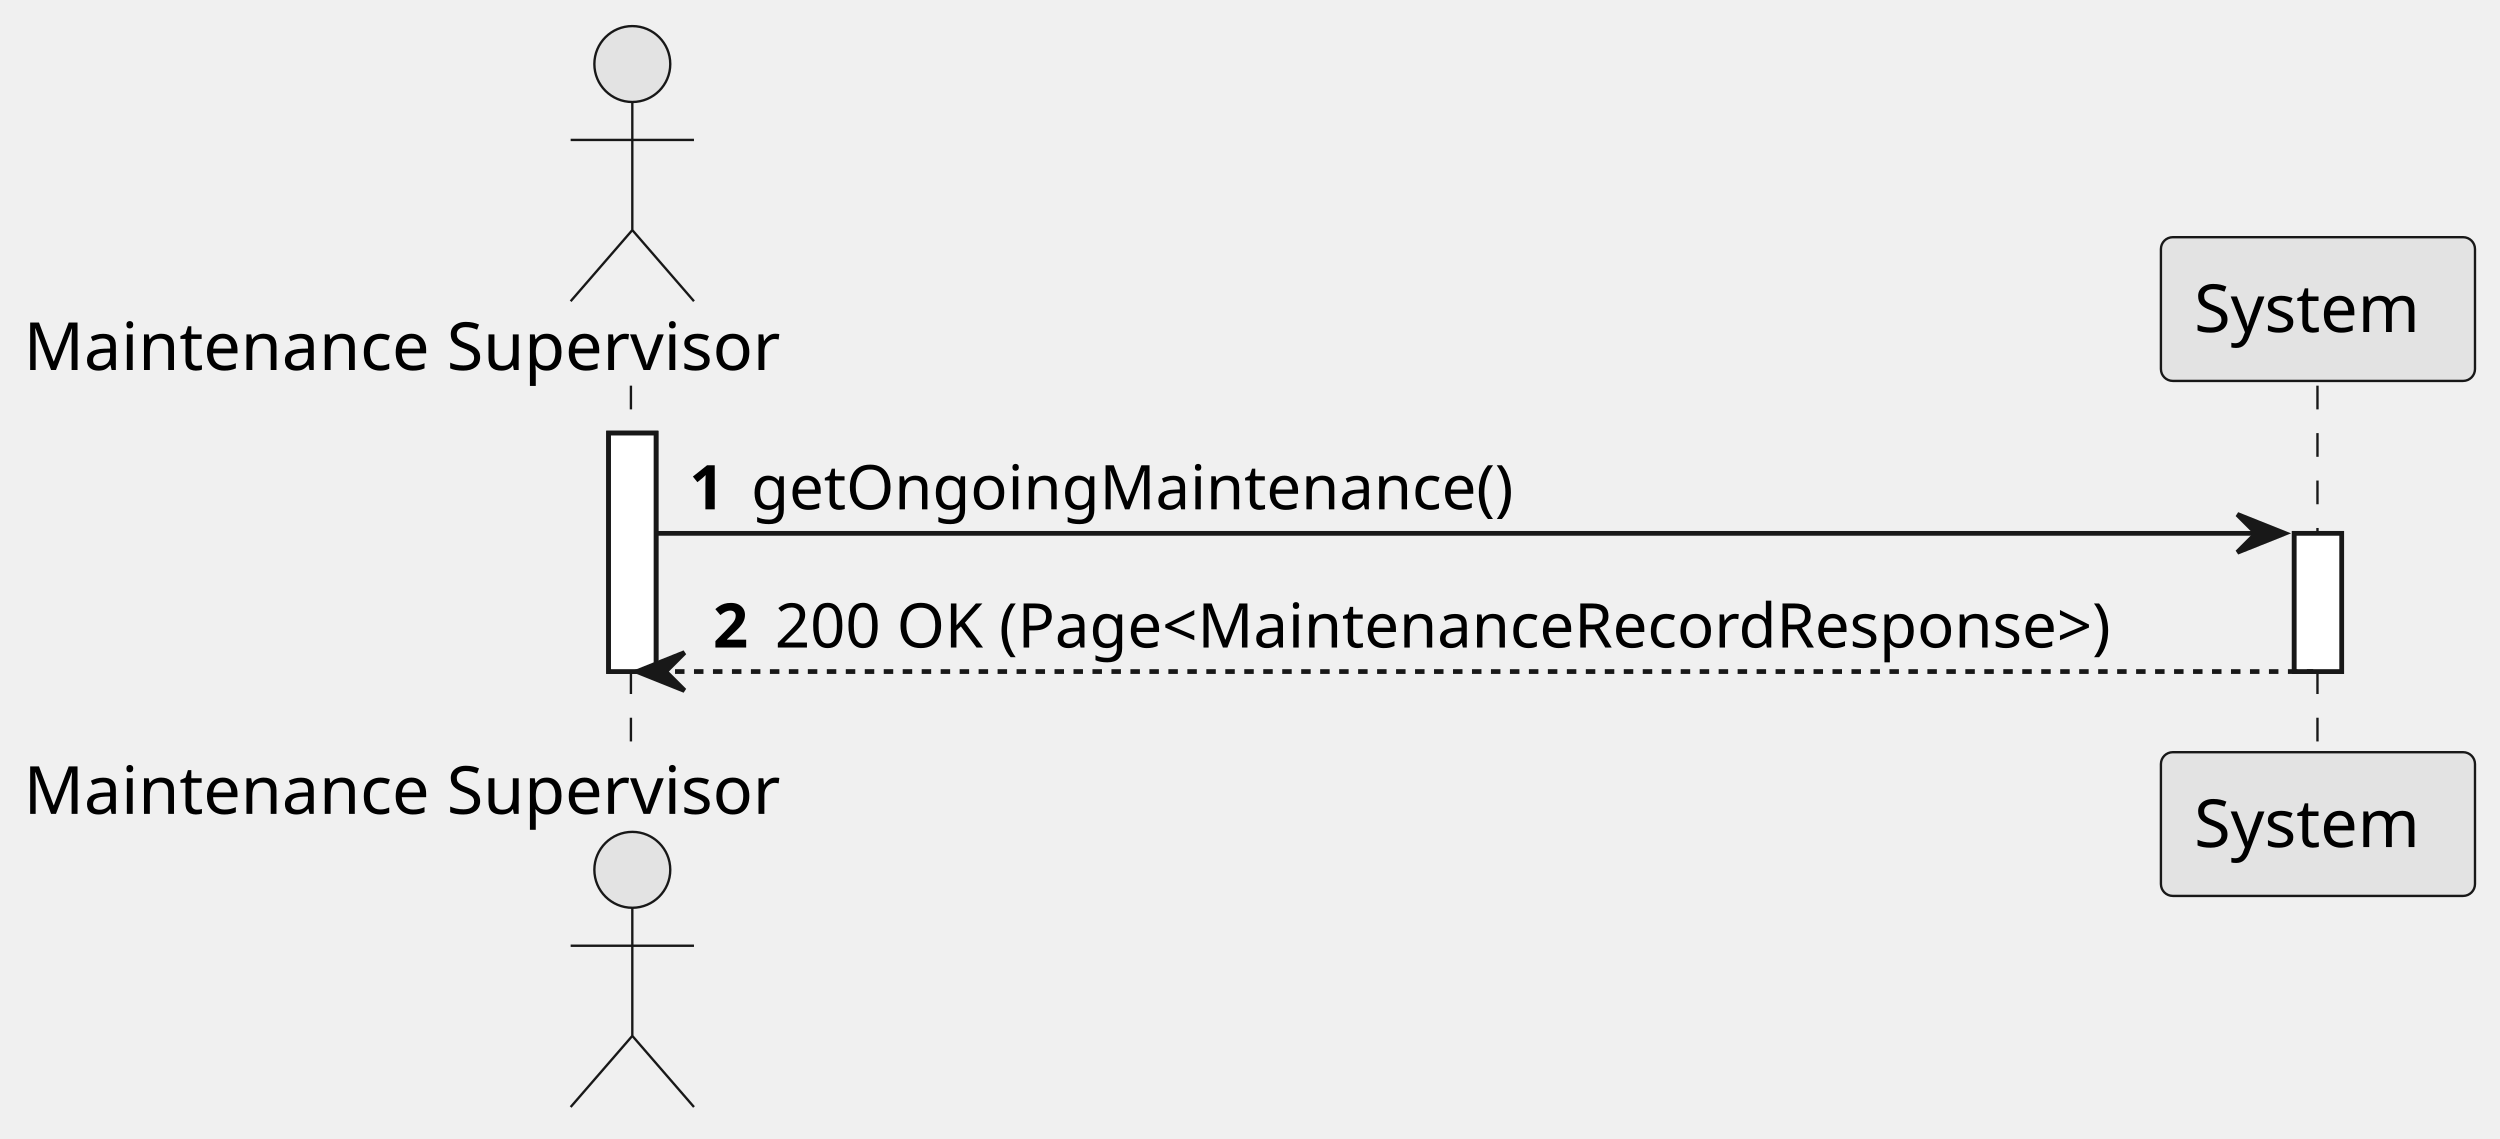
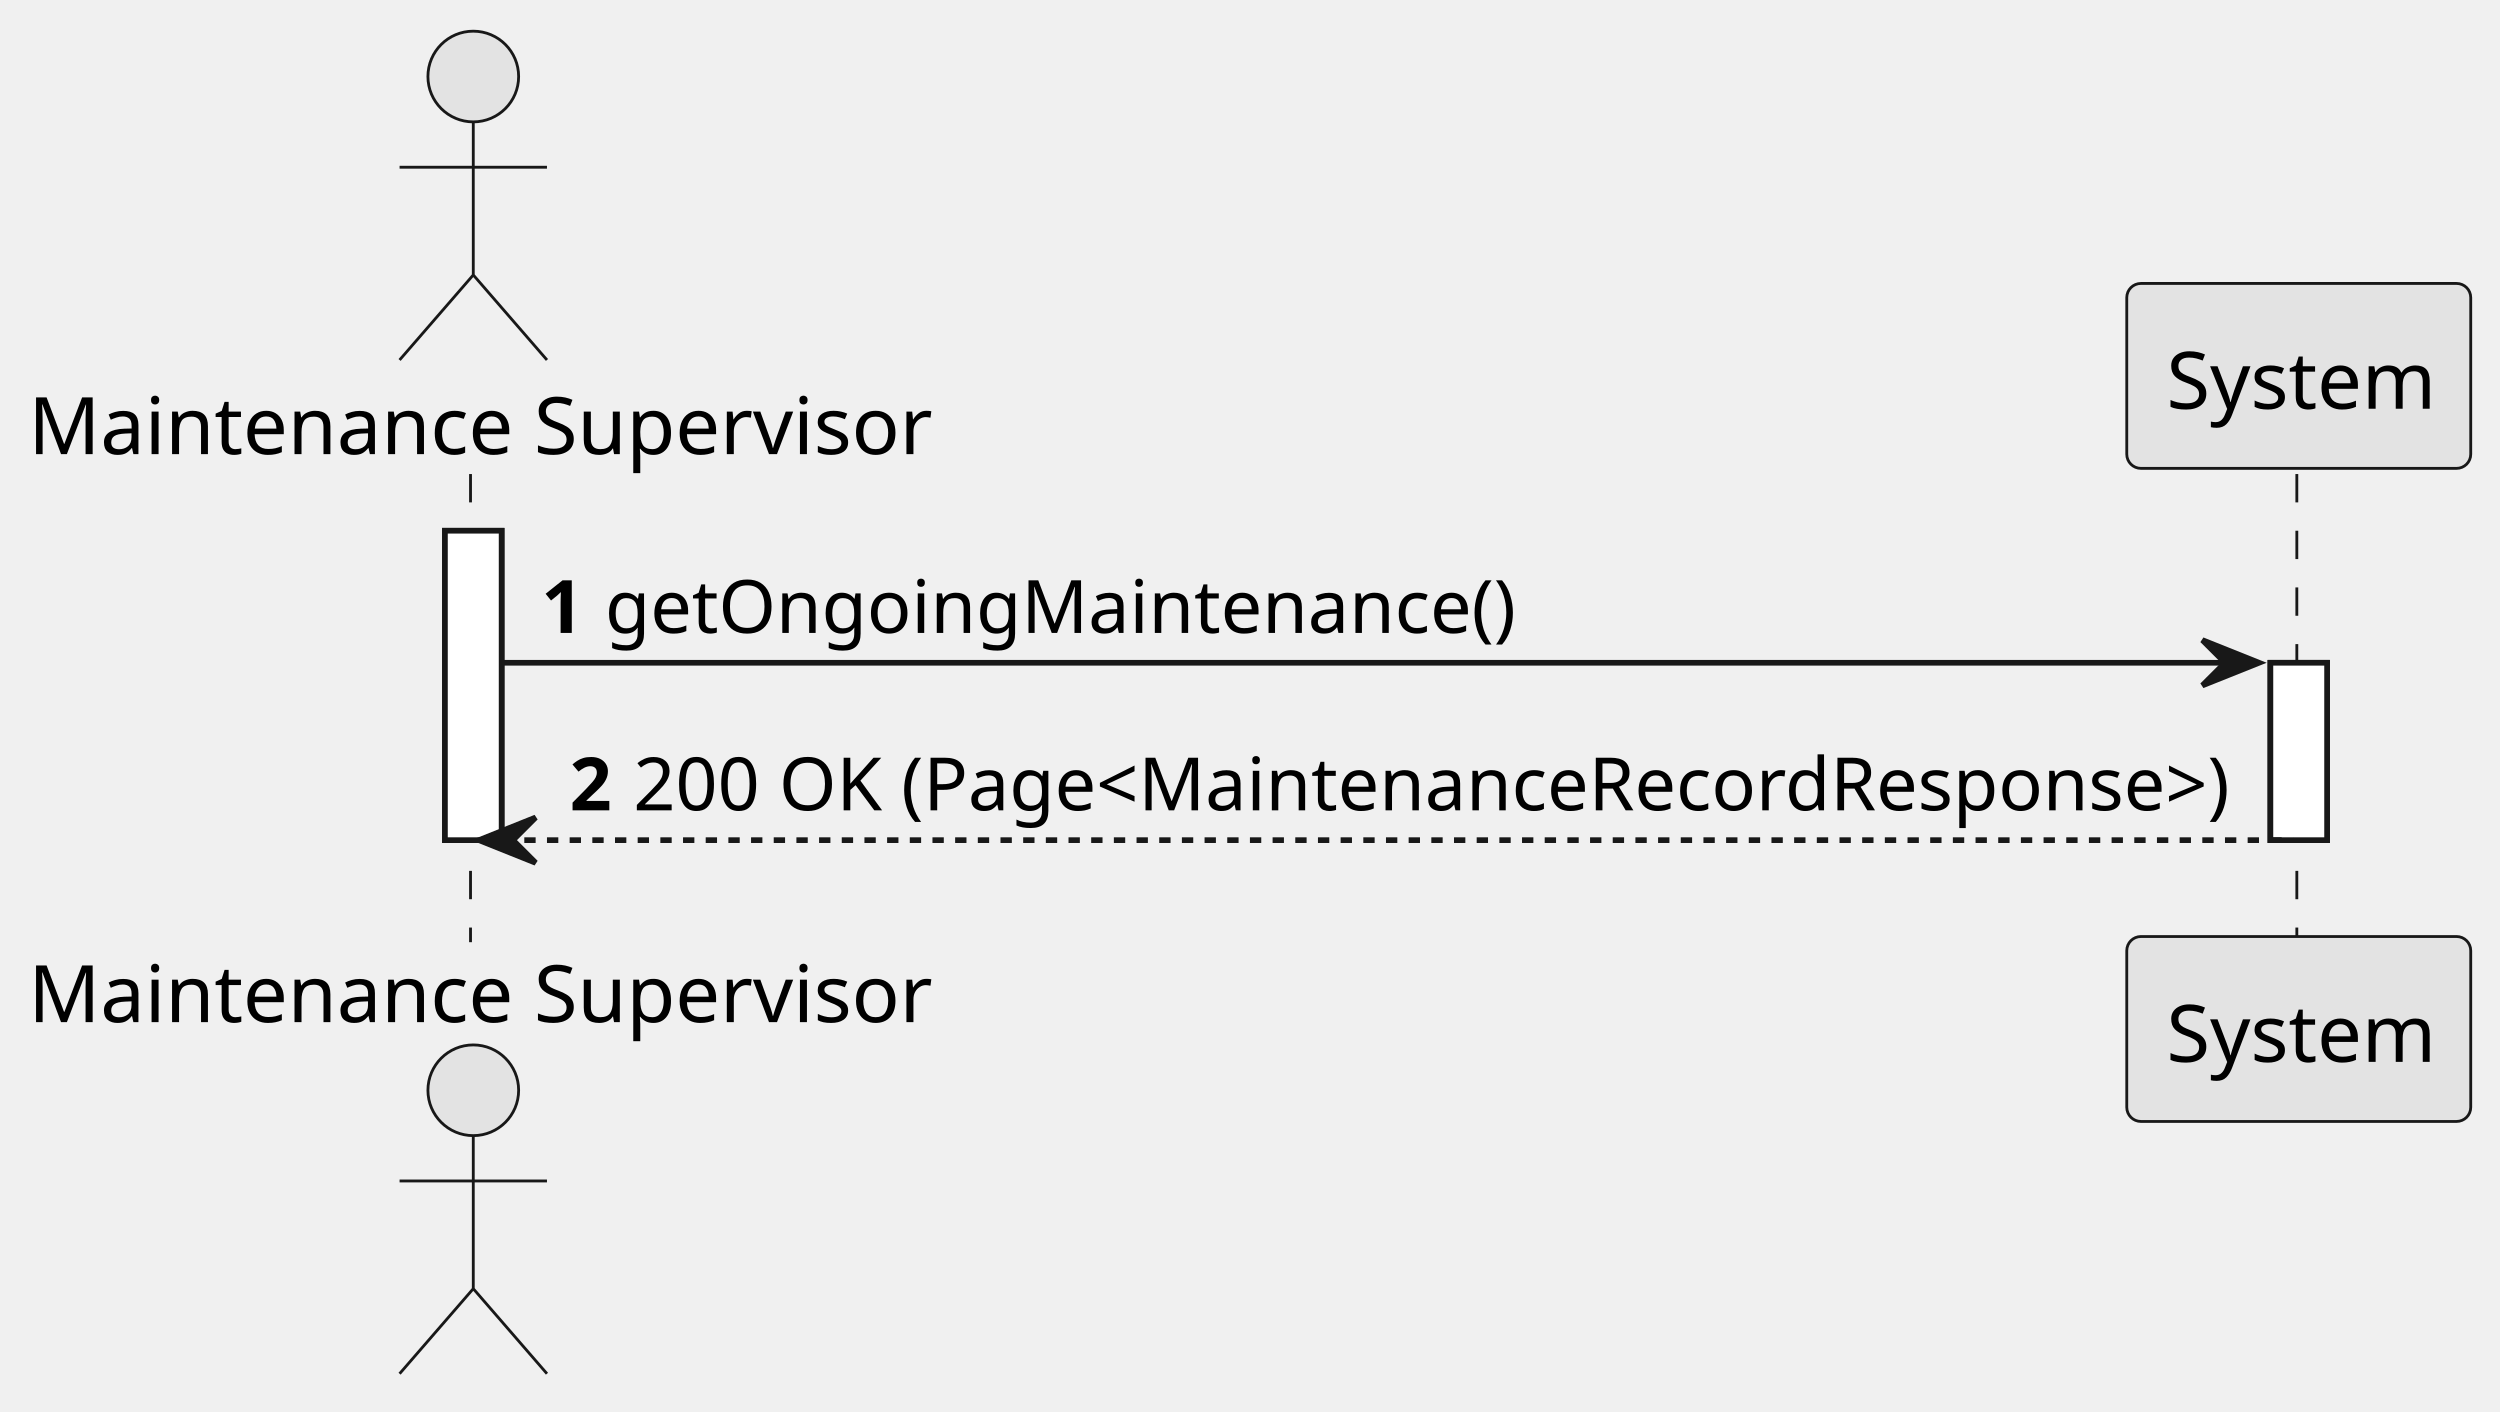
- <svg xmlns="http://www.w3.org/2000/svg" contentStyleType="text/css" data-diagram-type="SEQUENCE" height="240px" preserveAspectRatio="none" style="width:527px;height:240px;background:#FFFFFF;" version="1.1" viewBox="0 0 527 240" width="527px" zoomAndPan="magnify">
+ <svg xmlns="http://www.w3.org/2000/svg" contentStyleType="text/css" data-diagram-type="SEQUENCE" height="249px" preserveAspectRatio="none" style="width:441px;height:249px;background:#FFFFFF;" version="1.1" viewBox="0 0 441 249" width="441px" zoomAndPan="magnify">
  <defs />
  <g>
    <g>
-       <rect fill="#FFFFFF" height="50.266" style="stroke:#181818;stroke-width:1;" width="10" x="128.292" y="91.297" />
+       <rect fill="#FFFFFF" height="54.582" style="stroke:#181818;stroke-width:1;" width="10" x="78.486" y="93.621" />
    </g>
    <g>
-       <rect fill="#FFFFFF" height="29.133" style="stroke:#181818;stroke-width:1;" width="10" x="483.625" y="112.43" />
-     </g>
-     <g class="participant-lifeline" data-entity-uid="part1" data-qualified-name="Actor" id="part1-lifeline">
-       <g>
-         <rect fill="#000000" fill-opacity="0" height="78.266" width="8" x="129.292" y="81.297" />
-         <line style="stroke:#181818;stroke-width:0.5;stroke-dasharray:5,5;" x1="133" x2="133" y1="81.297" y2="159.562" />
-       </g>
-     </g>
-     <g class="participant-lifeline" data-entity-uid="part2" data-qualified-name="Sys" id="part2-lifeline">
-       <g>
-         <rect fill="#000000" fill-opacity="0" height="78.266" width="8" x="484.625" y="81.297" />
-         <line style="stroke:#181818;stroke-width:0.5;stroke-dasharray:5,5;" x1="488.522" x2="488.522" y1="81.297" y2="159.562" />
-       </g>
-     </g>
-     <g class="participant participant-head" data-entity-uid="part1" data-qualified-name="Actor" id="part1-head">
-       <text fill="#000000" font-family="sans-serif" font-size="14" lengthAdjust="spacing" textLength="250.585" x="5" y="77.995">Maintenance Supervisor</text>
-       <ellipse cx="133.292" cy="13.5" fill="#E3E3E3" rx="8" ry="8" style="stroke:#181818;stroke-width:0.5;" />
-       <path d="M133.292,21.5 L133.292,48.5 M120.293,29.5 L146.292,29.5 M133.292,48.5 L120.293,63.5 M133.292,48.5 L146.292,63.5" fill="none" style="stroke:#181818;stroke-width:0.5;" />
-     </g>
-     <g class="participant participant-tail" data-entity-uid="part1" data-qualified-name="Actor" id="part1-tail">
-       <text fill="#000000" font-family="sans-serif" font-size="14" lengthAdjust="spacing" textLength="250.585" x="5" y="171.558">Maintenance Supervisor</text>
-       <ellipse cx="133.292" cy="183.359" fill="#E3E3E3" rx="8" ry="8" style="stroke:#181818;stroke-width:0.5;" />
-       <path d="M133.292,191.359 L133.292,218.359 M120.293,199.359 L146.292,199.359 M133.292,218.359 L120.293,233.359 M133.292,218.359 L146.292,233.359" fill="none" style="stroke:#181818;stroke-width:0.5;" />
-     </g>
-     <g class="participant participant-head" data-entity-uid="part2" data-qualified-name="Sys" id="part2-head">
-       <rect fill="#E3E3E3" height="30.297" rx="2.5" ry="2.5" style="stroke:#181818;stroke-width:0.5;" width="66.206" x="455.522" y="50" />
-       <text fill="#000000" font-family="sans-serif" font-size="14" lengthAdjust="spacing" textLength="52.206" x="462.522" y="69.995">System</text>
-     </g>
-     <g class="participant participant-tail" data-entity-uid="part2" data-qualified-name="Sys" id="part2-tail">
-       <rect fill="#E3E3E3" height="30.297" rx="2.5" ry="2.5" style="stroke:#181818;stroke-width:0.5;" width="66.206" x="455.522" y="158.562" />
-       <text fill="#000000" font-family="sans-serif" font-size="14" lengthAdjust="spacing" textLength="52.206" x="462.522" y="178.558">System</text>
+       <rect fill="#FFFFFF" height="31.291" style="stroke:#181818;stroke-width:1;" width="10" x="400.499" y="116.912" />
    </g>
    <g>
-       <rect fill="#FFFFFF" height="50.266" style="stroke:#181818;stroke-width:1;" width="10" x="128.292" y="91.297" />
+       <rect fill="#000000" fill-opacity="0" height="82.582" width="8" x="79.486" y="83.621" />
+       <line style="stroke:#181818;stroke-width:0.5;stroke-dasharray:5,5;" x1="83" x2="83" y1="83.621" y2="166.203" />
    </g>
    <g>
-       <rect fill="#FFFFFF" height="29.133" style="stroke:#181818;stroke-width:1;" width="10" x="483.625" y="112.43" />
+       <rect fill="#000000" fill-opacity="0" height="82.582" width="8" x="401.499" y="83.621" />
+       <line style="stroke:#181818;stroke-width:0.5;stroke-dasharray:5,5;" x1="405.161" x2="405.161" y1="83.621" y2="166.203" />
    </g>
-     <g class="message" data-entity-1="part1" data-entity-2="part2" id="msg1">
-       <polygon fill="#181818" points="471.625,108.43,481.625,112.43,471.625,116.43,475.625,112.43" style="stroke:#181818;stroke-width:1;" />
-       <line style="stroke:#181818;stroke-width:1;" x1="138.292" x2="477.625" y1="112.43" y2="112.43" />
-       <text fill="#000000" font-family="sans-serif" font-size="13" font-weight="bold" lengthAdjust="spacing" textLength="9.045" x="145.292" y="107.364">1</text>
-       <text fill="#000000" font-family="sans-serif" font-size="13" lengthAdjust="spacing" textLength="169.99" x="158.338" y="107.364">getOngoingMaintenance()</text>
+     <g class="participant participant-head" data-participant="Actor">
+       <text fill="#000000" font-family="sans-serif" font-size="14" lengthAdjust="spacing" textLength="150.972" x="5" y="80.107">Maintenance Supervisor</text>
+       <ellipse cx="83.486" cy="13.5" fill="#E3E3E3" rx="8" ry="8" style="stroke:#181818;stroke-width:0.5;" />
+       <path d="M83.486,21.5 L83.486,48.5 M70.486,29.5 L96.486,29.5 M83.486,48.5 L70.486,63.5 M83.486,48.5 L96.486,63.5" fill="none" style="stroke:#181818;stroke-width:0.5;" />
    </g>
-     <g class="message" data-entity-1="part2" data-entity-2="part1" id="msg2">
-       <polygon fill="#181818" points="144.292,137.562,134.292,141.562,144.292,145.562,140.292,141.562" style="stroke:#181818;stroke-width:1;" />
-       <line style="stroke:#181818;stroke-width:1;stroke-dasharray:2,2;" x1="138.292" x2="487.625" y1="141.562" y2="141.562" />
-       <text fill="#000000" font-family="sans-serif" font-size="13" font-weight="bold" lengthAdjust="spacing" textLength="9.045" x="150.292" y="136.497">2</text>
-       <text fill="#000000" font-family="sans-serif" font-size="13" lengthAdjust="spacing" textLength="308.287" x="163.338" y="136.497">200 OK (Page&lt;MaintenanceRecordResponse&gt;)</text>
+     <g class="participant participant-tail" data-participant="Actor">
+       <text fill="#000000" font-family="sans-serif" font-size="14" lengthAdjust="spacing" textLength="150.972" x="5" y="180.31">Maintenance Supervisor</text>
+       <ellipse cx="83.486" cy="192.324" fill="#E3E3E3" rx="8" ry="8" style="stroke:#181818;stroke-width:0.5;" />
+       <path d="M83.486,200.324 L83.486,227.324 M70.486,208.324 L96.486,208.324 M83.486,227.324 L70.486,242.324 M83.486,227.324 L96.486,242.324" fill="none" style="stroke:#181818;stroke-width:0.5;" />
+     </g>
+     <g class="participant participant-head" data-participant="Sys">
+       <rect fill="#E3E3E3" height="32.621" rx="2.5" ry="2.5" style="stroke:#181818;stroke-width:0.5;" width="60.676" x="375.161" y="50" />
+       <text fill="#000000" font-family="sans-serif" font-size="14" lengthAdjust="spacing" textLength="46.676" x="382.161" y="72.107">System</text>
+     </g>
+     <g class="participant participant-tail" data-participant="Sys">
+       <rect fill="#E3E3E3" height="32.621" rx="2.5" ry="2.5" style="stroke:#181818;stroke-width:0.5;" width="60.676" x="375.161" y="165.203" />
+       <text fill="#000000" font-family="sans-serif" font-size="14" lengthAdjust="spacing" textLength="46.676" x="382.161" y="187.31">System</text>
+     </g>
+     <g>
+       <rect fill="#FFFFFF" height="54.582" style="stroke:#181818;stroke-width:1;" width="10" x="78.486" y="93.621" />
+     </g>
+     <g>
+       <rect fill="#FFFFFF" height="31.291" style="stroke:#181818;stroke-width:1;" width="10" x="400.499" y="116.912" />
+     </g>
+     <g class="message" data-participant-1="Actor" data-participant-2="Sys">
+       <polygon fill="#181818" points="388.499,112.912,398.499,116.912,388.499,120.912,392.499,116.912" style="stroke:#181818;stroke-width:1;" />
+       <line style="stroke:#181818;stroke-width:1;" x1="88.486" x2="394.499" y1="116.912" y2="116.912" />
+       <text fill="#000000" font-family="sans-serif" font-size="13" font-weight="bold" lengthAdjust="spacing" textLength="7.23" x="95.486" y="111.649">1</text>
+       <text fill="#000000" font-family="sans-serif" font-size="13" lengthAdjust="spacing" textLength="150.319" x="106.716" y="111.649">getOngoingMaintenance()</text>
+     </g>
+     <g class="message" data-participant-1="Sys" data-participant-2="Actor">
+       <polygon fill="#181818" points="94.486,144.203,84.486,148.203,94.486,152.203,90.486,148.203" style="stroke:#181818;stroke-width:1;" />
+       <line style="stroke:#181818;stroke-width:1;stroke-dasharray:2,2;" x1="88.486" x2="404.499" y1="148.203" y2="148.203" />
+       <text fill="#000000" font-family="sans-serif" font-size="13" font-weight="bold" lengthAdjust="spacing" textLength="7.23" x="100.486" y="142.94">2</text>
+       <text fill="#000000" font-family="sans-serif" font-size="13" lengthAdjust="spacing" textLength="276.783" x="111.716" y="142.94">200 OK (Page&lt;MaintenanceRecordResponse&gt;)</text>
    </g>
  </g>
</svg>
